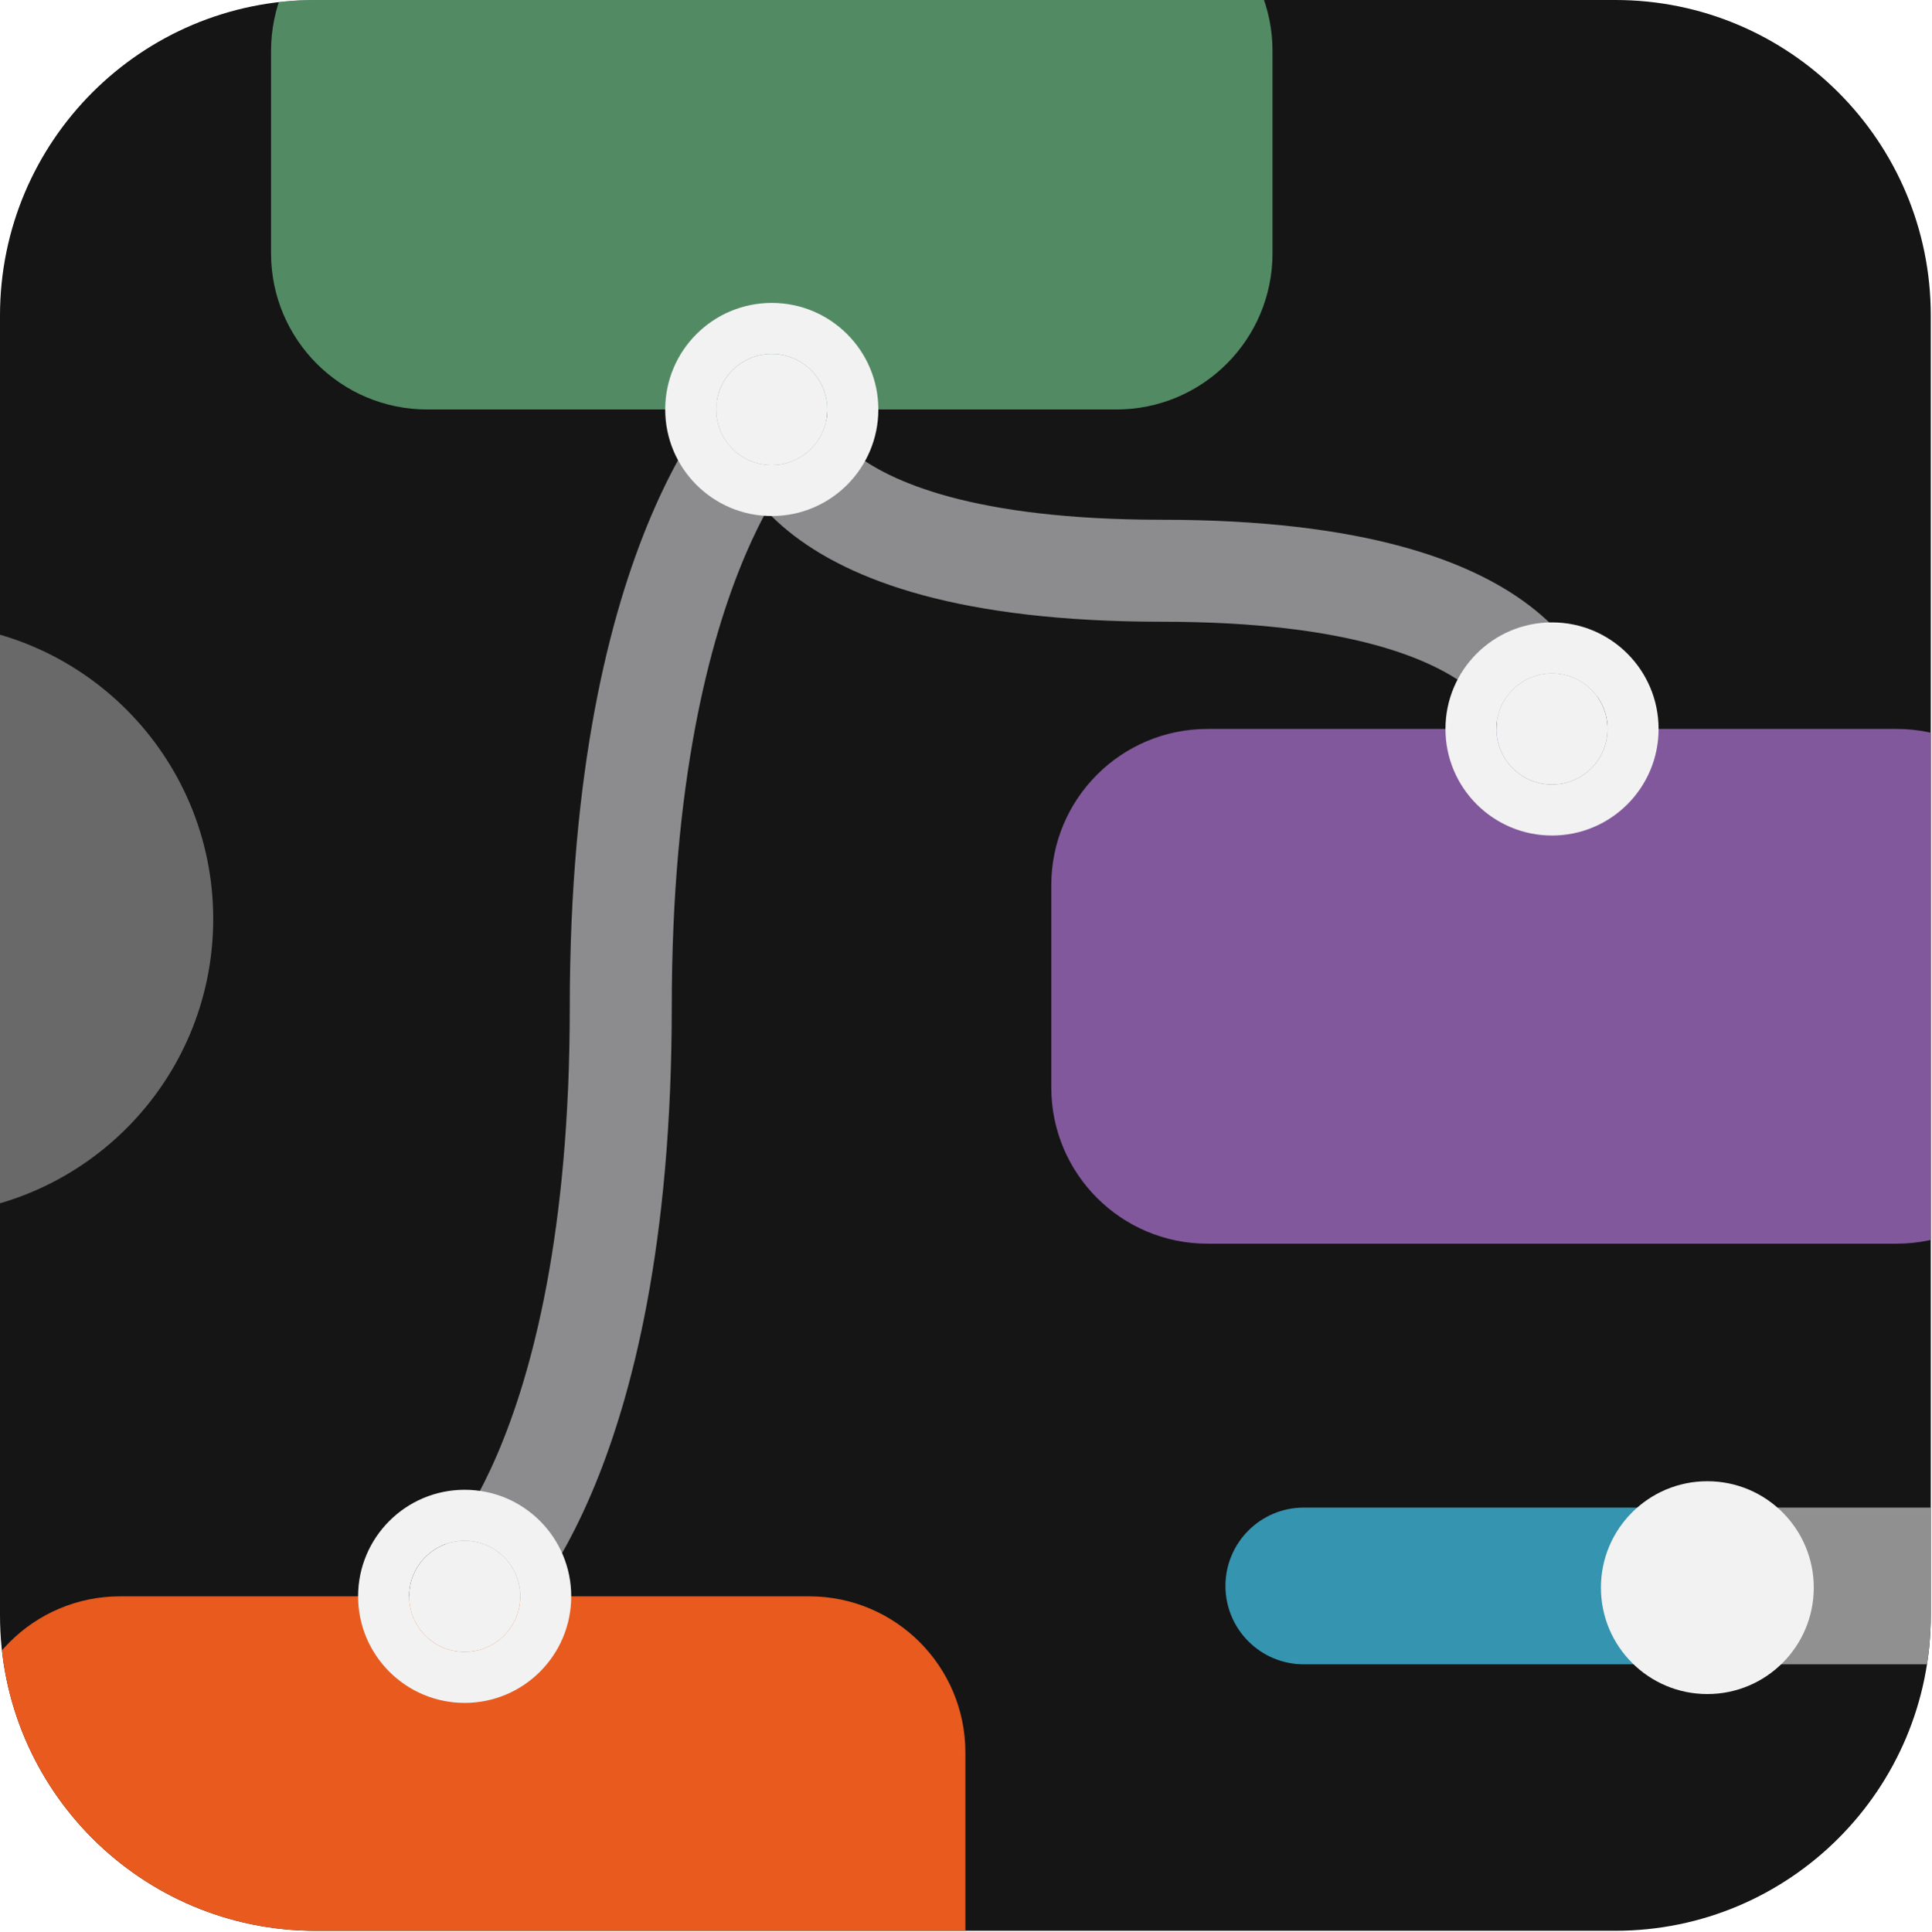
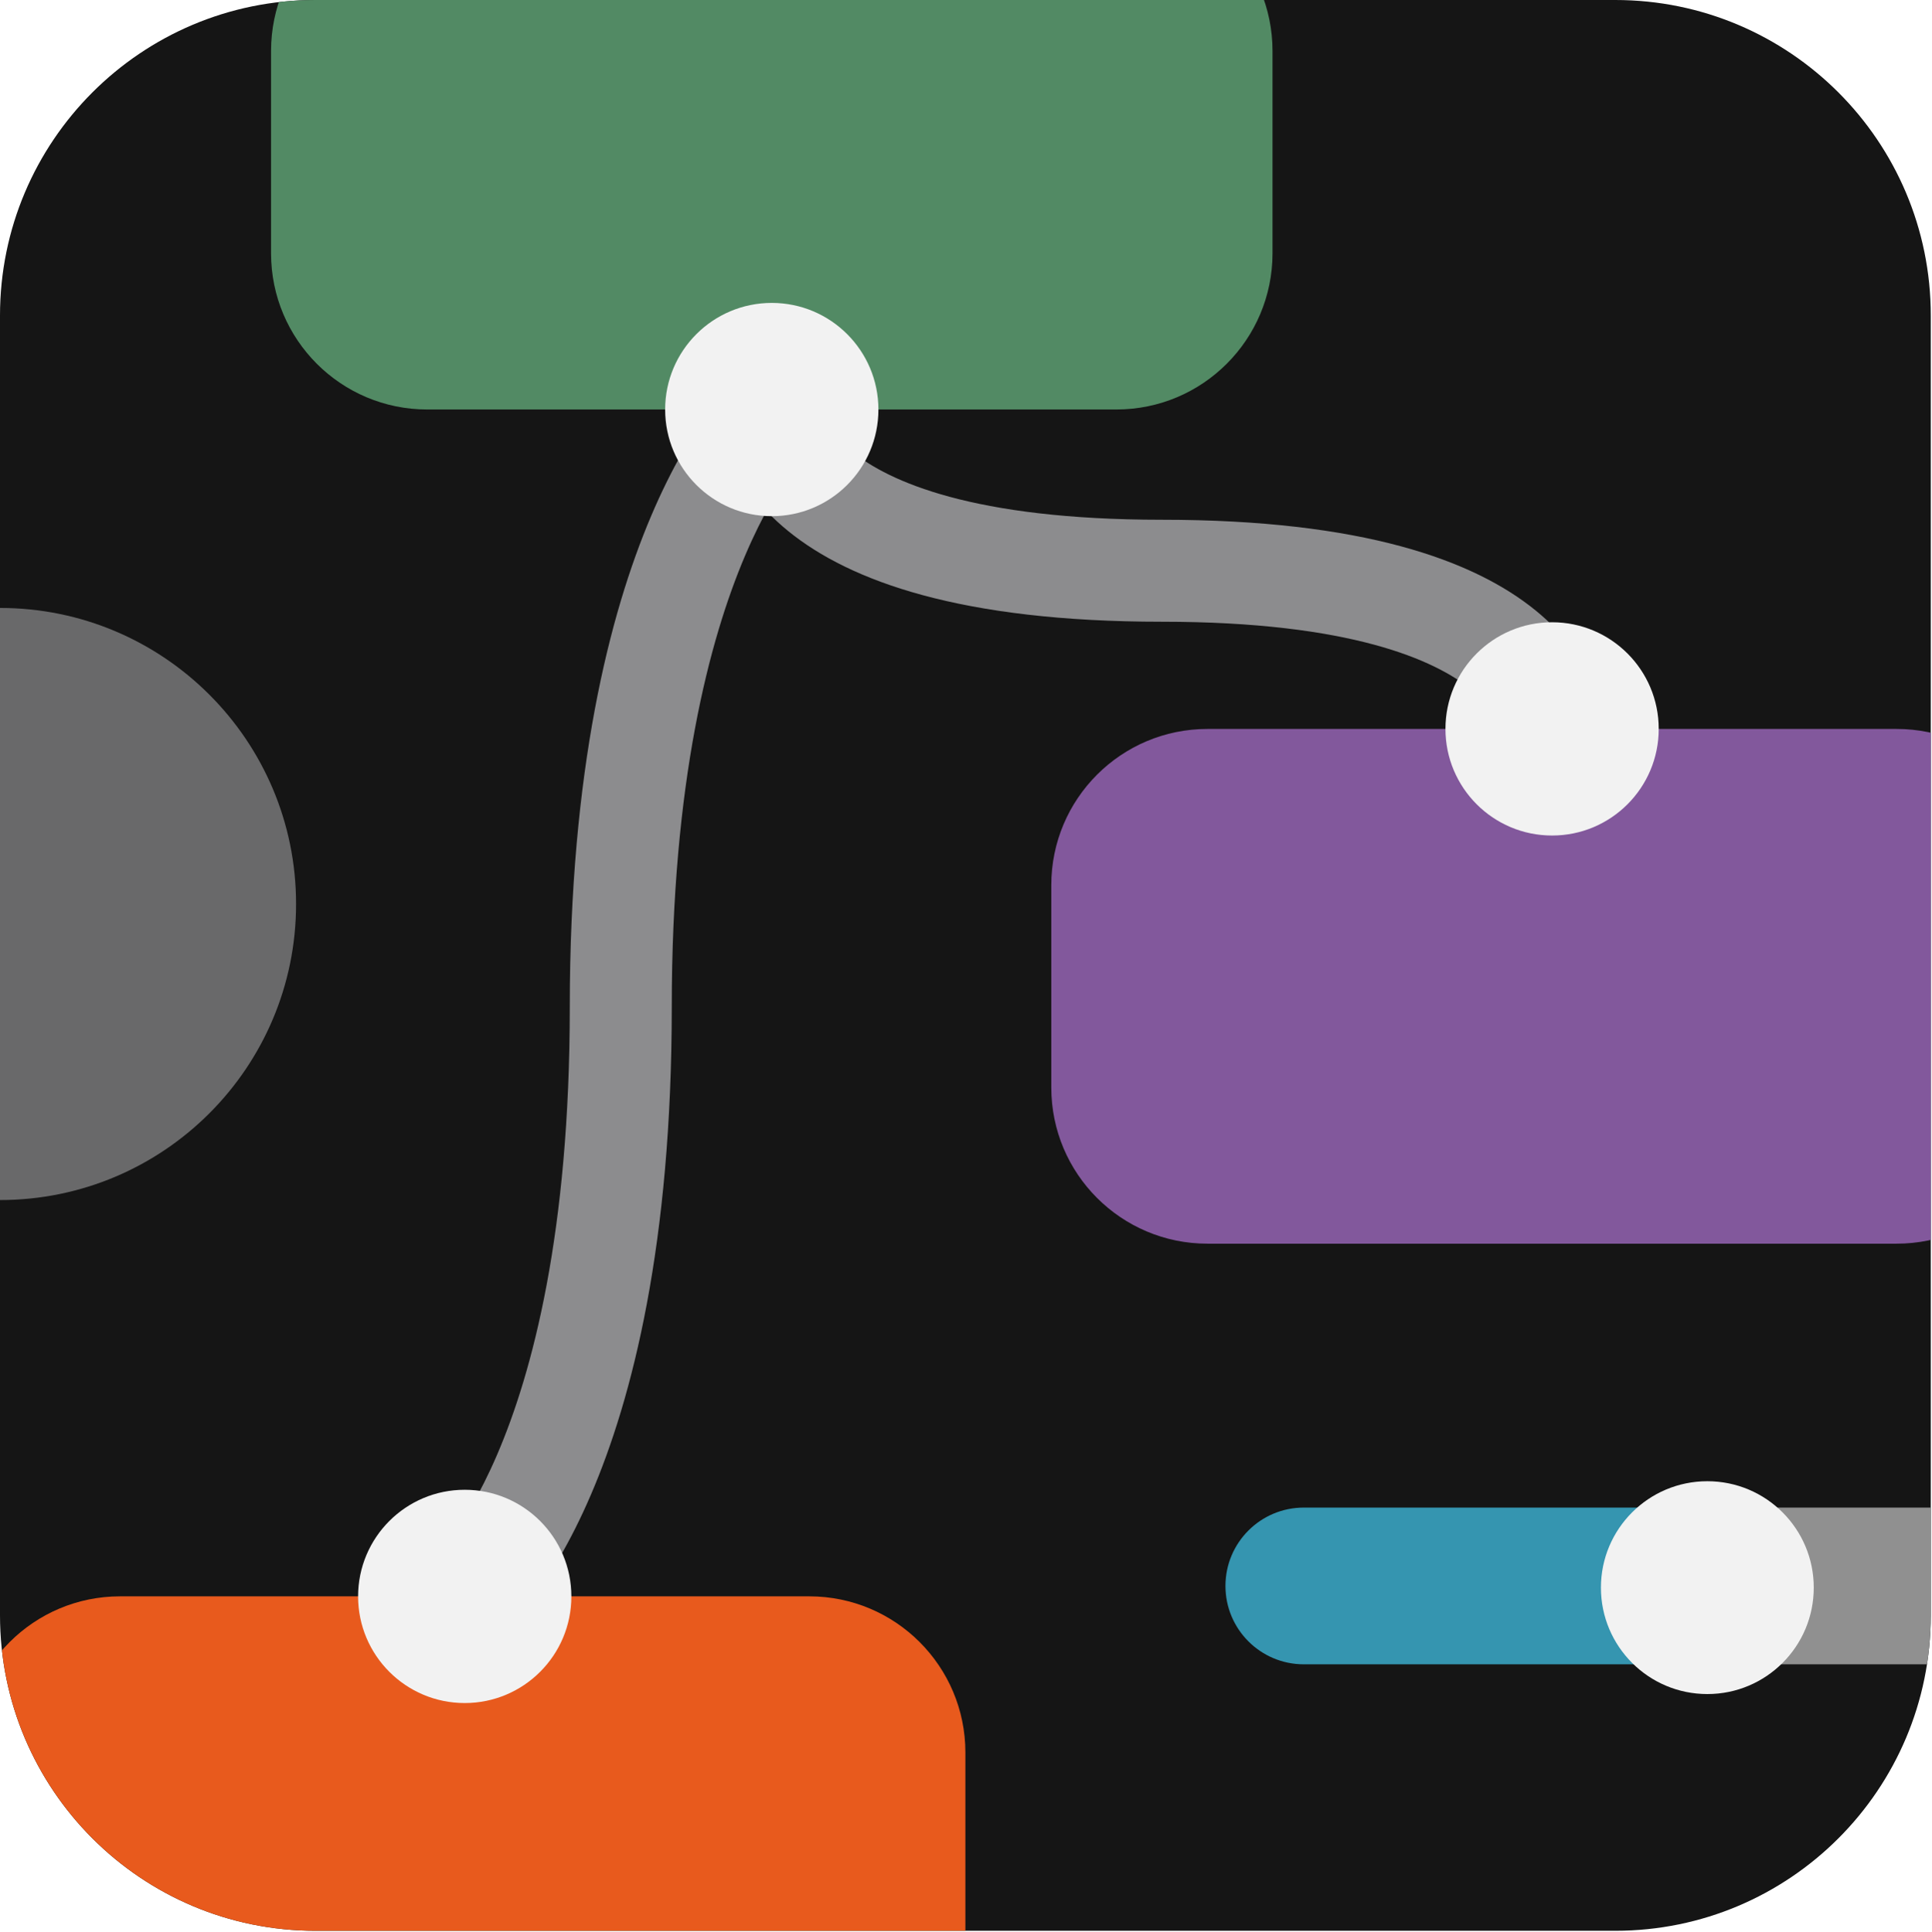
<svg xmlns="http://www.w3.org/2000/svg" width="606" height="606" viewBox="0 0 606 606" fill="none">
  <path d="M0 99C0 44.324 44.324 0 99 0H506.861C561.538 0 605.861 44.324 605.861 99V506.861C605.861 561.538 561.538 605.861 506.861 605.861H99C44.324 605.861 0 561.538 0 506.861V99Z" fill="#151515" />
-   <mask id="mask0_670_227" style="mask-type:alpha" maskUnits="userSpaceOnUse" x="0" y="0" width="606" height="606">
+   <mask id="mask0_672_29" style="mask-type:alpha" maskUnits="userSpaceOnUse" x="0" y="0" width="606" height="606">
    <path d="M0 99C0 44.324 44.324 0 99 0H506.861C561.538 0 605.861 44.324 605.861 99V506.861C605.861 561.538 561.538 605.861 506.861 605.861H99C44.324 605.861 0 561.538 0 506.861V99Z" fill="#DFDFDF" />
  </mask>
-   <g mask="url(#mask0_670_227)">
+   <g mask="url(#mask0_672_29)">
    <path d="M178.791 315.999C178.791 241.645 191.215 192.772 204.306 161.937C210.847 146.528 217.524 135.699 222.817 128.513C225.461 124.924 227.749 122.256 229.489 120.39C230.359 119.457 231.09 118.726 231.659 118.181C231.943 117.909 232.187 117.683 232.387 117.501C232.486 117.411 232.576 117.331 232.653 117.262C232.692 117.228 232.728 117.197 232.761 117.168C232.777 117.154 232.793 117.14 232.807 117.127C232.815 117.121 232.826 117.111 232.83 117.108C232.835 117.103 232.842 117.101 234.147 118.613L252.403 139.843C253.705 141.352 253.715 141.353 253.72 141.349C253.723 141.346 253.732 141.338 253.738 141.333C253.75 141.322 253.762 141.312 253.772 141.303C253.794 141.285 253.812 141.268 253.828 141.254C253.858 141.228 253.877 141.21 253.886 141.203C253.875 141.212 253.847 141.239 253.803 141.282C253.661 141.417 253.351 141.723 252.895 142.211C251.984 143.189 250.485 144.909 248.583 147.491C244.785 152.647 239.341 161.3 233.762 174.442C222.61 200.709 210.791 245.222 210.791 315.999C210.791 390.335 198.446 438.723 185.391 469.092C178.867 484.271 172.196 494.873 166.886 501.897C164.234 505.404 161.933 508.005 160.175 509.827C159.296 510.737 158.554 511.451 157.973 511.986C157.684 512.253 157.433 512.475 157.227 512.654C157.124 512.743 157.033 512.823 156.952 512.891C156.912 512.925 156.873 512.957 156.839 512.986C156.821 513 156.805 513.014 156.789 513.027C156.781 513.033 156.769 513.043 156.765 513.046C156.754 513.055 156.704 513.016 146.592 500.698C136.44 488.331 136.429 488.34 136.419 488.348C136.415 488.351 136.405 488.359 136.398 488.365C136.385 488.375 136.374 488.386 136.362 488.395C136.339 488.414 136.319 488.431 136.302 488.446C136.267 488.475 136.244 488.495 136.232 488.505C136.209 488.526 136.229 488.508 136.292 488.45C136.418 488.334 136.712 488.057 137.151 487.602C138.029 486.693 139.493 485.068 141.36 482.598C145.088 477.668 150.467 469.308 155.992 456.455C167.038 430.758 178.791 386.797 178.791 315.999Z" fill="#8C8C8E" />
-     <path d="M258.147 128.697C258.152 128.747 258.158 128.833 258.163 128.957C258.166 129.019 258.167 129.091 258.169 129.173C258.17 129.214 258.17 129.257 258.171 129.303C258.171 129.326 258.172 129.35 258.172 129.375C258.172 129.387 258.172 129.406 258.172 129.412C258.172 129.426 258.172 129.441 251.422 129.447L232.922 129.453C226.189 129.459 226.172 129.474 226.172 129.489C226.172 129.496 226.172 129.516 226.172 129.53C226.172 129.557 226.173 129.585 226.173 129.614C226.173 129.672 226.174 129.734 226.175 129.799C226.177 129.928 226.182 130.072 226.188 130.228C226.201 130.54 226.221 130.905 226.255 131.318C226.323 132.144 226.444 133.167 226.653 134.358C227.073 136.742 227.852 139.801 229.285 143.289C232.193 150.364 237.619 158.769 247.396 166.699C266.749 182.396 301.633 195.093 364.591 195.093C424.053 195.093 450.379 207.217 461.63 216.342C467.154 220.823 469.38 224.829 470.298 227.062C470.777 228.229 470.955 229.049 471.014 229.38C471.043 229.546 471.041 229.589 471.033 229.49C471.029 229.44 471.023 229.354 471.019 229.23C471.016 229.168 471.014 229.096 471.013 229.014C471.012 228.973 471.011 228.93 471.011 228.883C471.01 228.86 471.01 228.837 471.01 228.812C471.01 228.8 471.01 228.781 471.01 228.775C471.01 228.761 471.01 228.747 477.76 228.741L496.26 228.735C503.01 228.729 503.01 228.714 503.01 228.699C503.01 228.692 503.01 228.672 503.01 228.659C503.01 228.631 503.009 228.603 503.009 228.574C503.008 228.516 503.007 228.454 503.006 228.389C503.003 228.26 502.999 228.116 502.993 227.96C502.981 227.647 502.96 227.283 502.926 226.87C502.858 226.044 502.738 225.021 502.528 223.83C502.108 221.446 501.33 218.387 499.896 214.899C496.989 207.824 491.564 199.419 481.787 191.489C462.434 175.792 427.549 163.093 364.591 163.093C305.13 163.093 278.804 150.971 267.553 141.845C262.028 137.364 259.802 133.358 258.884 131.125C258.404 129.958 258.226 129.138 258.168 128.807C258.139 128.641 258.139 128.598 258.147 128.697Z" fill="#8C8C8E" />
-     <path d="M85.051 15.971C85.051 -11.091 106.989 -33.029 134.051 -33.029H350.301C377.363 -33.029 399.301 -11.091 399.301 15.971V79.491C399.301 106.553 377.363 128.491 350.301 128.491H134.051C106.989 128.491 85.051 106.553 85.051 79.491V15.971Z" fill="#91FFB4" fill-opacity="0.5" />
+     <path d="M258.147 128.697C258.152 128.747 258.158 128.833 258.163 128.957C258.166 129.019 258.167 129.091 258.169 129.173C258.17 129.214 258.17 129.257 258.171 129.303C258.171 129.326 258.172 129.35 258.172 129.375C258.172 129.387 258.172 129.406 258.172 129.412C258.172 129.426 258.172 129.441 251.422 129.447L232.922 129.453C226.189 129.459 226.172 129.474 226.172 129.489C226.172 129.496 226.172 129.516 226.172 129.53C226.172 129.557 226.173 129.585 226.173 129.614C226.173 129.672 226.174 129.734 226.175 129.799C226.177 129.928 226.182 130.072 226.188 130.228C226.201 130.54 226.221 130.905 226.255 131.318C226.323 132.144 226.444 133.167 226.653 134.358C227.073 136.742 227.852 139.801 229.285 143.289C232.193 150.364 237.619 158.769 247.396 166.699C266.749 182.396 301.633 195.093 364.591 195.093C424.053 195.093 450.379 207.217 461.63 216.342C467.154 220.823 469.38 224.829 470.298 227.062C470.777 228.229 470.955 229.049 471.014 229.38C471.043 229.546 471.041 229.589 471.033 229.49C471.029 229.44 471.023 229.354 471.019 229.23C471.016 229.168 471.014 229.096 471.013 229.014C471.012 228.973 471.011 228.93 471.011 228.883C471.011 228.86 471.01 228.837 471.01 228.812C471.01 228.8 471.01 228.781 471.01 228.775C471.01 228.761 471.01 228.747 477.76 228.741L496.26 228.735C503.01 228.729 503.01 228.714 503.01 228.699C503.01 228.692 503.01 228.672 503.01 228.659C503.01 228.631 503.009 228.603 503.009 228.574C503.008 228.516 503.007 228.454 503.006 228.389C503.003 228.26 502.999 228.116 502.993 227.96C502.981 227.647 502.96 227.283 502.926 226.87C502.858 226.044 502.738 225.021 502.528 223.83C502.108 221.446 501.33 218.387 499.896 214.899C496.989 207.824 491.564 199.419 481.787 191.489C462.434 175.792 427.549 163.093 364.591 163.093C305.13 163.093 278.804 150.971 267.553 141.845C262.028 137.364 259.802 133.358 258.884 131.125C258.404 129.958 258.226 129.138 258.168 128.807C258.139 128.641 258.139 128.598 258.147 128.697Z" fill="#8C8C8E" />
+     <path d="M85.051 15.971C85.051 -11.091 106.989 -33.029 134.051 -33.029H350.301C377.363 -33.029 399.301 -11.091 399.301 15.971V79.491C399.301 106.553 377.363 128.491 350.301 128.491H134.051C106.989 128.491 85.051 106.553 85.051 79.491V15.971Z" fill="#528A64" />
    <path d="M-11.32 549.918C-11.32 522.856 10.618 500.918 37.68 500.918H253.93C280.992 500.918 302.93 522.856 302.93 549.918V613.438C302.93 640.5 280.992 662.438 253.93 662.438H37.68C10.618 662.438 -11.32 640.5 -11.32 613.438V549.918Z" fill="#E85A1D" />
    <path d="M329.887 277.736C329.887 250.674 351.825 228.736 378.887 228.736H595.137C622.199 228.736 644.137 250.674 644.137 277.736V341.256C644.137 368.318 622.199 390.256 595.137 390.256H378.887C351.825 390.256 329.887 368.318 329.887 341.256V277.736Z" fill="#82589C" />
-     <path d="M224.736 128.49C224.736 118.859 232.544 111.051 242.176 111.051C251.807 111.051 259.615 118.859 259.615 128.49C259.615 138.121 251.807 145.929 242.176 145.929C232.544 145.929 224.736 138.121 224.736 128.49Z" fill="#F2F2F2" />
-     <path d="M259.615 128.49C259.615 119.009 252.049 111.296 242.626 111.057L242.176 111.051C232.544 111.051 224.736 118.859 224.736 128.49L224.742 128.94C224.977 138.214 232.452 145.689 241.726 145.924L242.176 145.93C251.657 145.93 259.37 138.364 259.609 128.94L259.615 128.49ZM275.615 128.49C275.615 146.958 260.644 161.93 242.176 161.93C223.708 161.93 208.736 146.958 208.736 128.49C208.736 110.022 223.708 95.051 242.176 95.051C260.644 95.051 275.615 110.022 275.615 128.49Z" fill="#F2F2F2" />
-     <path d="M469.572 228.738C469.572 219.107 477.38 211.299 487.012 211.299C496.643 211.299 504.451 219.107 504.451 228.738C504.451 238.37 496.643 246.177 487.012 246.177C477.38 246.177 469.572 238.37 469.572 228.738Z" fill="#F2F2F2" />
-     <path d="M504.451 228.738C504.451 219.257 496.885 211.544 487.462 211.305L487.012 211.299C477.38 211.299 469.572 219.107 469.572 228.738L469.578 229.188C469.813 238.462 477.288 245.937 486.562 246.172L487.012 246.178C496.492 246.178 504.206 238.612 504.445 229.188L504.451 228.738ZM520.451 228.738C520.451 247.206 505.48 262.178 487.012 262.178C468.544 262.178 453.572 247.206 453.572 228.738C453.572 210.27 468.544 195.299 487.012 195.299C505.48 195.299 520.451 210.27 520.451 228.738Z" fill="#F2F2F2" />
-     <path d="M128.365 500.918C128.365 491.286 136.173 483.479 145.804 483.479C155.436 483.479 163.244 491.286 163.244 500.918C163.244 510.549 155.436 518.357 145.804 518.357C136.173 518.357 128.365 510.549 128.365 500.918Z" fill="#F2F2F2" />
-     <path d="M163.244 500.918C163.244 491.437 155.678 483.723 146.255 483.484L145.805 483.479C136.173 483.479 128.365 491.287 128.365 500.918L128.371 501.368C128.606 510.642 136.081 518.117 145.354 518.352L145.805 518.357C155.285 518.357 162.999 510.791 163.238 501.368L163.244 500.918ZM179.244 500.918C179.244 519.386 164.273 534.357 145.805 534.357C127.337 534.357 112.365 519.386 112.365 500.918C112.365 482.45 127.337 467.479 145.805 467.479C164.273 467.479 179.244 482.45 179.244 500.918Z" fill="#F2F2F2" />
-     <path d="M-118.896 288.372C-118.896 237.065 -77.304 195.473 -25.997 195.473C25.31 195.473 66.902 237.065 66.902 288.372C66.902 339.679 25.31 381.271 -25.997 381.271C-77.304 381.271 -118.896 339.679 -118.896 288.372Z" fill="#69696A" />
+     <path d="M-92.898 283.665C-92.898 232.358 -51.306 190.766 0.001 190.766V190.766C51.308 190.766 92.9 232.358 92.9 283.665V283.665C92.9 334.972 51.308 376.564 0.001 376.564V376.564C-51.306 376.564 -92.898 334.972 -92.898 283.665V283.665Z" fill="#69696A" />
    <path d="M384.537 497.656C384.537 484.075 395.547 473.064 409.129 473.064H538.006C551.587 473.064 562.598 484.075 562.598 497.656C562.598 511.238 551.587 522.248 538.006 522.248H409.129C395.547 522.248 384.537 511.238 384.537 497.656Z" fill="#3595B0" />
    <path d="M524.504 497.656C524.504 484.075 535.514 473.064 549.096 473.064H662.626C676.208 473.064 687.218 484.075 687.218 497.656C687.218 511.238 676.208 522.248 662.626 522.248H549.096C535.514 522.248 524.504 511.238 524.504 497.656Z" fill="#909090" />
    <path d="M502.357 498.188C502.357 479.745 517.308 464.795 535.75 464.795C554.192 464.795 569.143 479.745 569.143 498.188C569.143 516.63 554.192 531.58 535.75 531.58C517.308 531.58 502.357 516.63 502.357 498.188Z" fill="#F2F2F2" />
+     <path d="M208.715 128.51C208.715 110.03 223.696 95.049 242.176 95.049V95.049C260.656 95.049 275.637 110.03 275.637 128.51V128.51C275.637 146.99 260.656 161.971 242.176 161.971V161.971C223.696 161.971 208.715 146.99 208.715 128.51V128.51Z" fill="#F2F2F2" />
+     <path d="M453.572 228.717C453.572 210.237 468.553 195.256 487.033 195.256V195.256C505.513 195.256 520.494 210.237 520.494 228.717V228.717C520.494 247.197 505.513 262.178 487.033 262.178V262.178C468.553 262.178 453.572 247.197 453.572 228.717V228.717Z" fill="#F2F2F2" />
+     <path d="M112.365 500.939C112.365 482.459 127.346 467.479 145.826 467.479V467.479C164.306 467.479 179.287 482.459 179.287 500.939V500.939C179.287 519.419 164.306 534.4 145.826 534.4V534.4C127.346 534.4 112.365 519.419 112.365 500.939V500.939Z" fill="#F2F2F2" />
  </g>
</svg>
